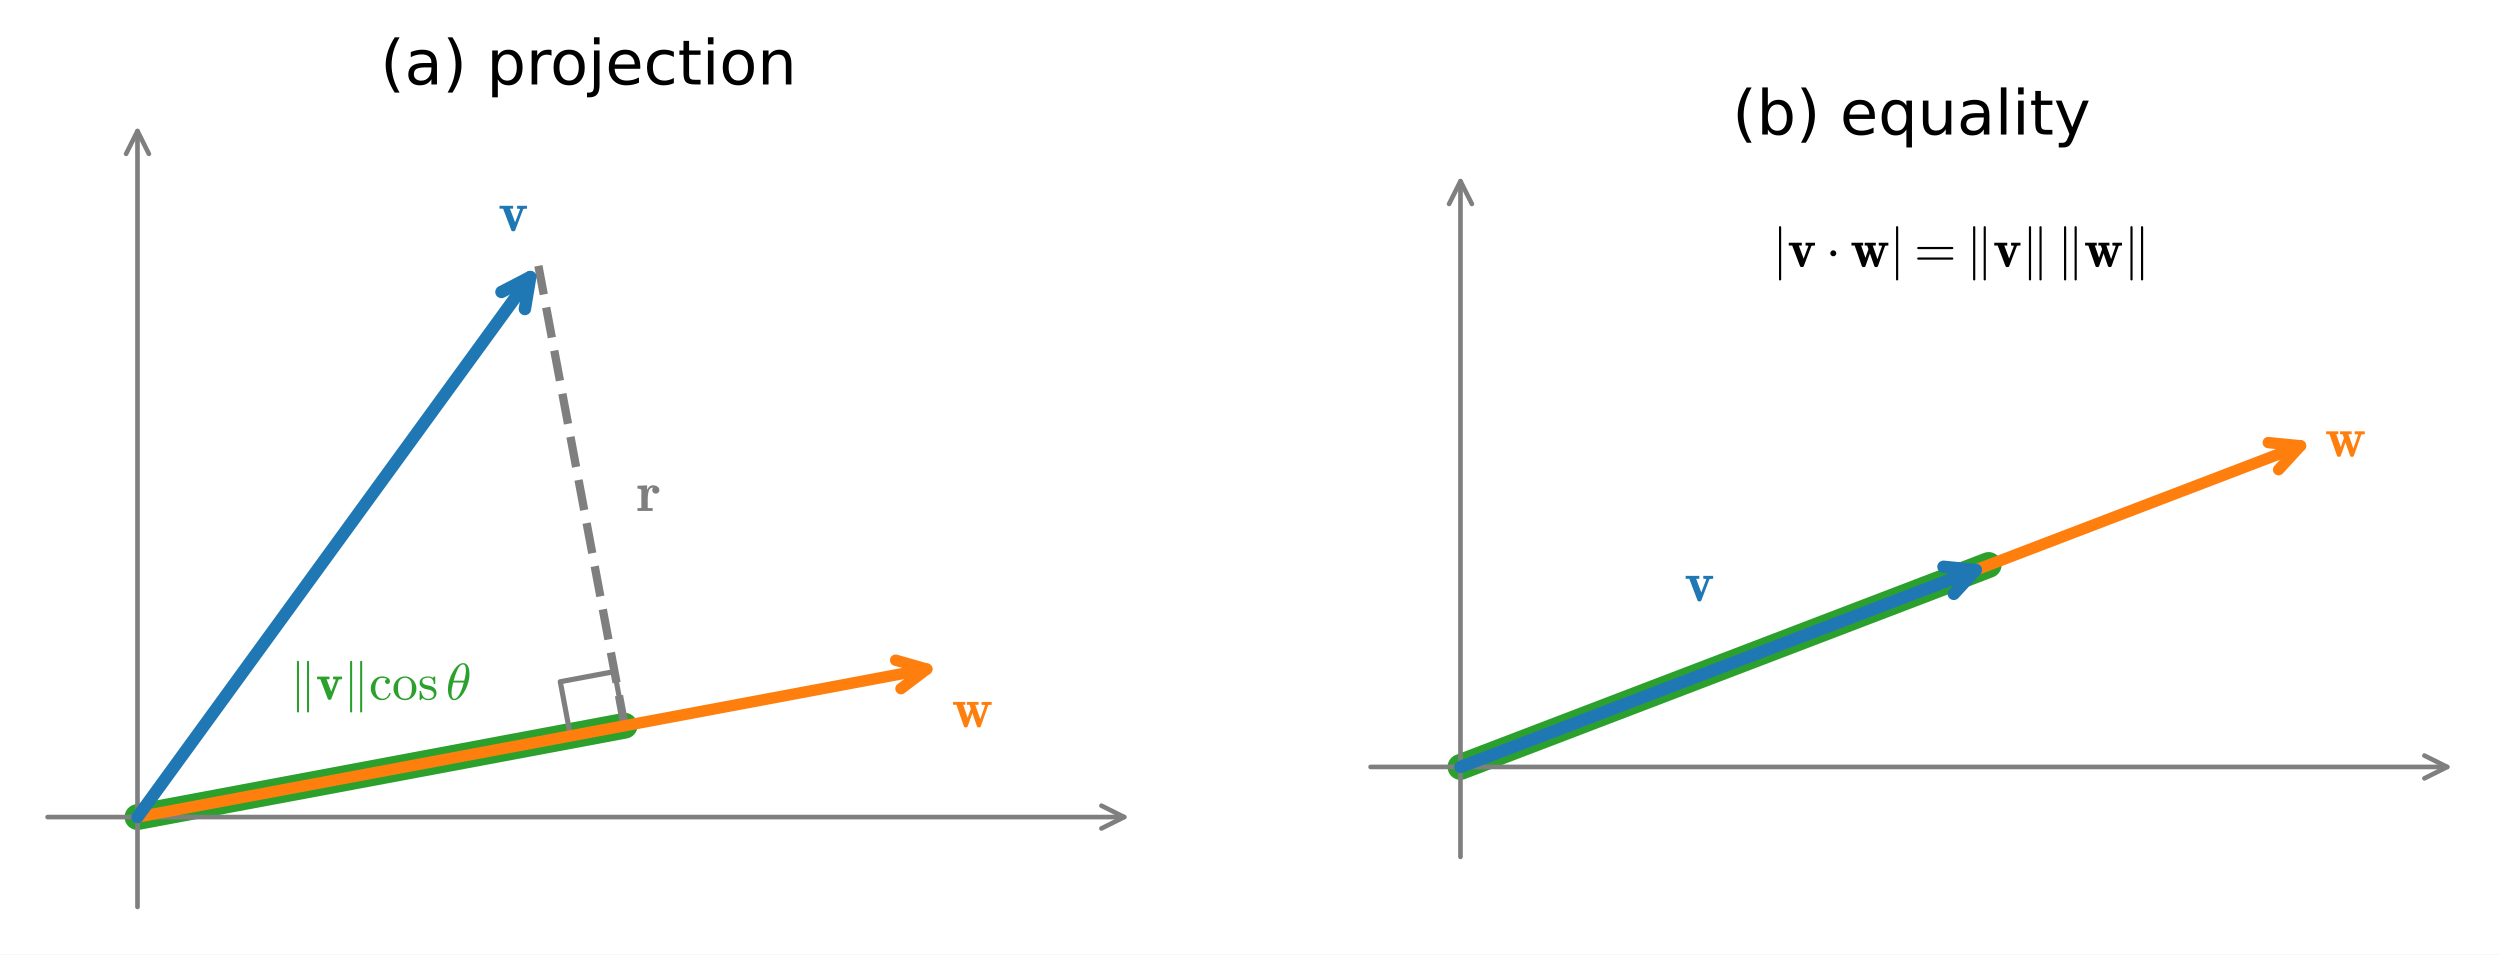
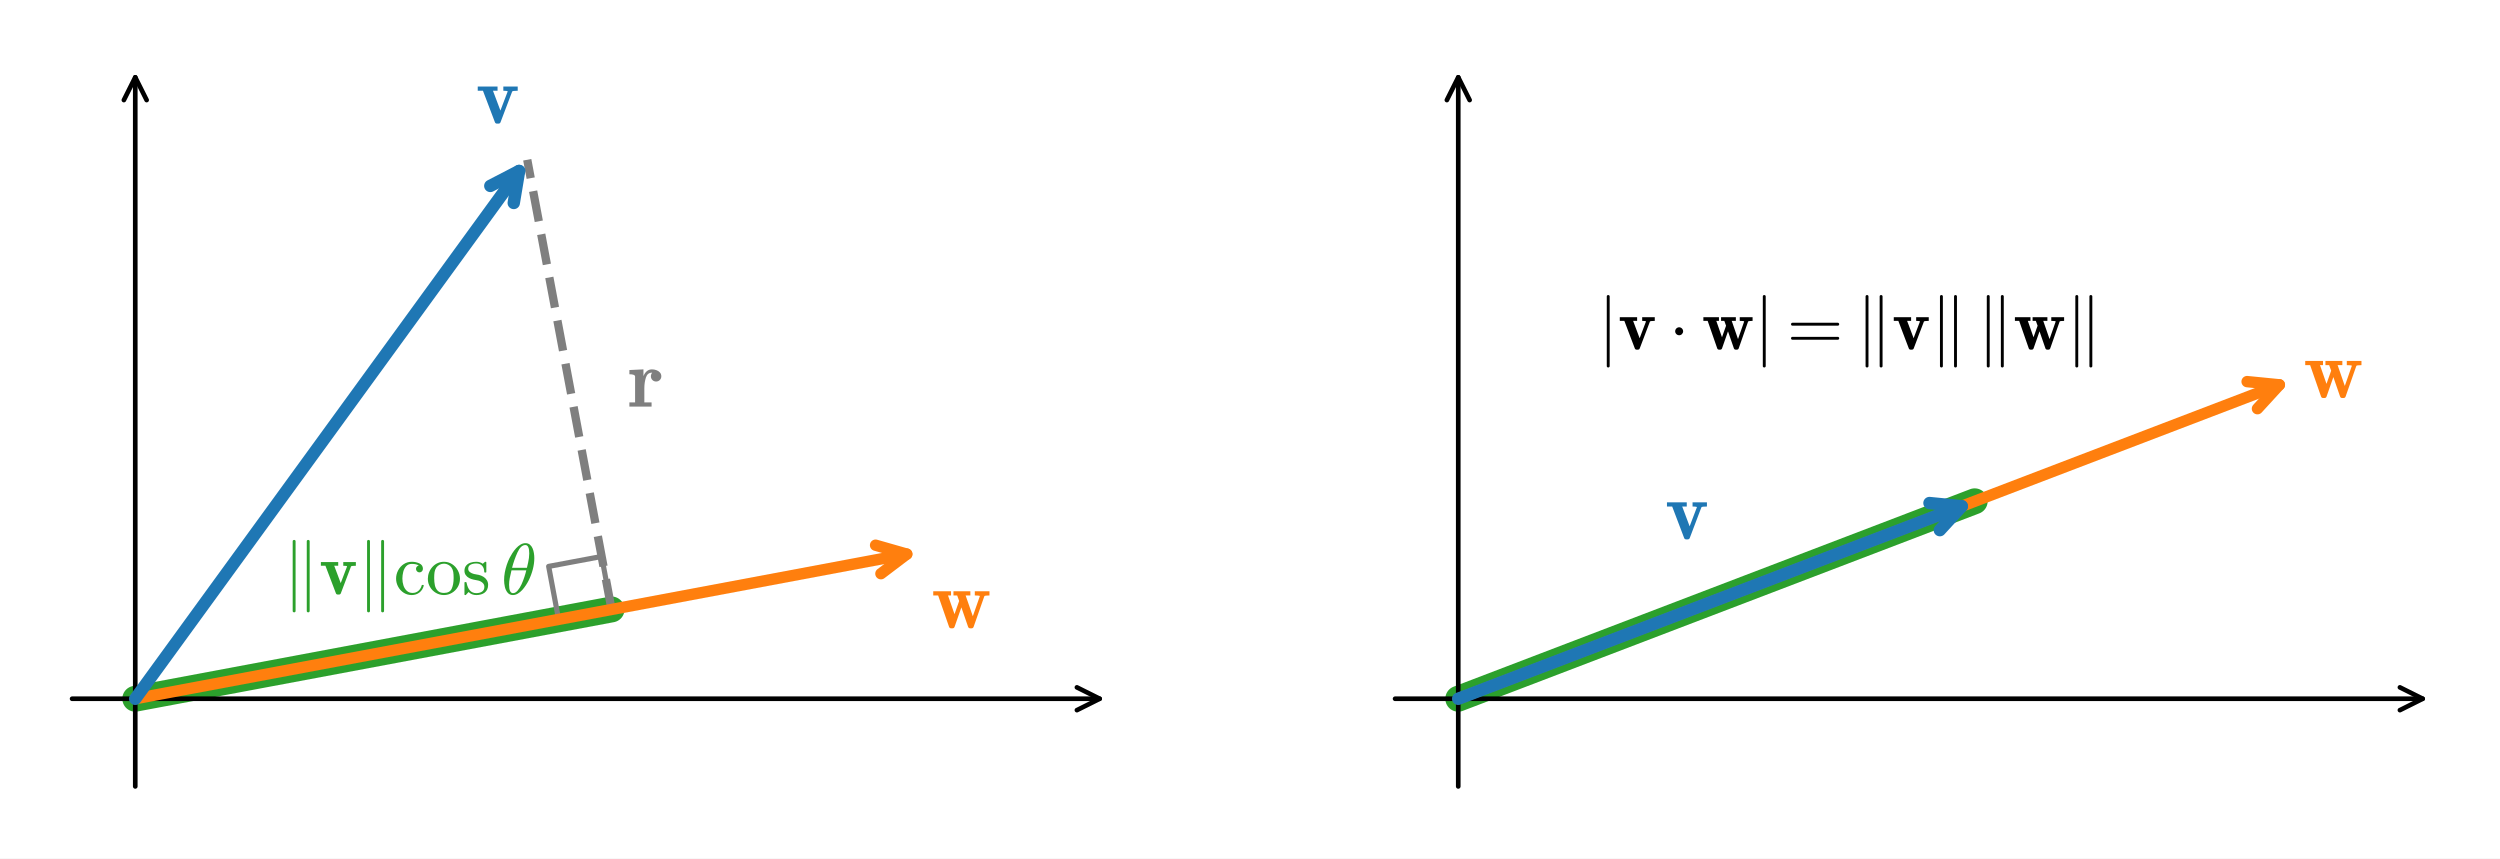
- <svg xmlns="http://www.w3.org/2000/svg" xmlns:xlink="http://www.w3.org/1999/xlink" width="483.12pt" height="184.467pt" viewBox="0 0 483.12 184.467" version="1.1">
+ <svg xmlns="http://www.w3.org/2000/svg" xmlns:xlink="http://www.w3.org/1999/xlink" width="483.12pt" height="165.905pt" viewBox="0 0 483.12 165.905" version="1.1">
  <defs>
    <style type="text/css">*{stroke-linejoin: round; stroke-linecap: butt}</style>
  </defs>
  <g id="figure_1">
    <g id="patch_1">
-       <path d="M 0 184.467  L 483.12 184.467  L 483.12 0  L 0 0  z " style="fill: #ffffff" />
+       <path d="M 0 165.905  L 483.12 165.905  L 483.12 0  L 0 0  z " style="fill: #ffffff" />
    </g>
    <g id="axes_1">
      <g id="line2d_1">
-         <path d="M 26.569 157.898  L 120.707 140.247  " clip-path="url(#ped23ff11b2)" style="fill: none; stroke: #2ca02c; stroke-width: 5; stroke-linecap: round" />
+         <path d="M 26.138 135.033  L 118.185 117.774  " clip-path="url(#p08b515975b)" style="fill: none; stroke: #2ca02c; stroke-width: 5; stroke-linecap: round" />
      </g>
      <g id="line2d_2">
-         <path d="M 120.707 140.247  L 104.043 51.371  " clip-path="url(#ped23ff11b2)" style="fill: none; stroke-dasharray: 5.92,2.56; stroke-dashoffset: 0; stroke: #7f7f7f; stroke-width: 1.6" />
+         <path d="M 118.185 117.774  L 101.891 30.873  " clip-path="url(#p08b515975b)" style="fill: none; stroke-dasharray: 5.92,2.56; stroke-dashoffset: 0; stroke: #7f7f7f; stroke-width: 1.6" />
      </g>
      <g id="line2d_3">
-         <path d="M 120.707 140.247  L 110.237 142.21  L 108.274 131.74  L 118.744 129.777  L 120.707 140.247  " clip-path="url(#ped23ff11b2)" style="fill: none; stroke: #7f7f7f; stroke-linecap: square" />
+         <path d="M 118.185 117.774  L 107.947 119.694  L 106.028 109.456  L 116.265 107.536  L 118.185 117.774  " clip-path="url(#p08b515975b)" style="fill: none; stroke: #7f7f7f; stroke-linecap: square" />
      </g>
      <g id="patch_2">
-         <path d="M 9.199 157.898  Q 113.727 157.898 217.248 157.898  " style="fill: none; stroke: #7f7f7f; stroke-width: 0.9; stroke-linecap: round" />
-         <path d="M 212.848 155.698  L 217.248 157.898  L 212.848 160.098  " style="fill: none; stroke: #7f7f7f; stroke-width: 0.9; stroke-linecap: round" />
+         <path d="M 13.932 135.033  Q 113.725 135.033 212.511 135.033  " style="fill: none; stroke: #000000; stroke-width: 0.9; stroke-linecap: round" />
+         <path d="M 208.111 132.833  L 212.511 135.033  L 208.111 137.233  " style="fill: none; stroke: #000000; stroke-width: 0.9; stroke-linecap: round" />
      </g>
      <g id="patch_3">
-         <path d="M 26.569 175.267  Q 26.569 99.794 26.569 25.327  " style="fill: none; stroke: #7f7f7f; stroke-width: 0.9; stroke-linecap: round" />
-         <path d="M 24.369 29.727  L 26.569 25.327  L 28.769 29.727  " style="fill: none; stroke: #7f7f7f; stroke-width: 0.9; stroke-linecap: round" />
+         <path d="M 26.138 151.973  Q 26.138 82.951 26.138 14.937  " style="fill: none; stroke: #000000; stroke-width: 0.9; stroke-linecap: round" />
+         <path d="M 23.938 19.337  L 26.138 14.937  L 28.338 19.337  " style="fill: none; stroke: #000000; stroke-width: 0.9; stroke-linecap: round" />
      </g>
      <g id="patch_4">
-         <path d="M 26.569 157.898  Q 104.043 143.372 179.1 129.299  " style="fill: none; stroke: #ff7f0e; stroke-width: 2.2; stroke-linecap: round" />
-         <path d="M 173.08 127.579  L 179.1 129.299  L 174.112 133.083  " style="fill: none; stroke: #ff7f0e; stroke-width: 2.2; stroke-linecap: round" />
+         <path d="M 26.138 135.033  Q 101.891 120.829 175.226 107.079  " style="fill: none; stroke: #ff7f0e; stroke-width: 2.2; stroke-linecap: round" />
+         <path d="M 169.206 105.359  L 175.226 107.079  L 170.238 110.863  " style="fill: none; stroke: #ff7f0e; stroke-width: 2.2; stroke-linecap: round" />
      </g>
      <g id="patch_5">
-         <path d="M 26.569 157.898  Q 65.306 104.635 102.465 53.541  " style="fill: none; stroke: #1f77b4; stroke-width: 2.4; stroke-linecap: round" />
-         <path d="M 96.907 56.423  L 102.465 53.541  L 101.435 59.717  " style="fill: none; stroke: #1f77b4; stroke-width: 2.4; stroke-linecap: round" />
+         <path d="M 26.138 135.033  Q 64.015 82.953 100.313 33.043  " style="fill: none; stroke: #1f77b4; stroke-width: 2.4; stroke-linecap: round" />
+         <path d="M 94.754 35.925  L 100.313 33.043  L 99.283 39.219  " style="fill: none; stroke: #1f77b4; stroke-width: 2.4; stroke-linecap: round" />
      </g>
      <g id="text_1">
-         <g style="fill: #ff7f0e" transform="translate(183.9384 140.5966) scale(0.11 -0.11)">
+         <g style="fill: #ff7f0e" transform="translate(180.0109 121.4565) scale(0.16 -0.16)">
          <defs>
            <path id="Cmb10-77" d="M 1356 91  L 513 2516  L 134 2516  L 134 2841  L 1509 2841  L 1509 2516  L 1275 2516  L 1778 1069  L 2138 2088  L 1984 2516  L 1697 2516  L 1697 2841  L 3003 2841  L 3003 2516  L 2638 2516  L 3194 909  L 3738 2463  Q 3738 2494 3608 2505  Q 3478 2516 3347 2516  L 3347 2841  L 4481 2841  L 4481 2516  Q 4103 2516 4084 2456  L 3256 91  Q 3216 -25 3091 -25  L 2994 -25  Q 2869 -25 2828 91  L 2309 1594  L 1784 91  Q 1744 -25 1619 -25  L 1522 -25  Q 1397 -25 1356 91  z " transform="scale(0.015625)" />
          </defs>
          <use xlink:href="#Cmb10-77" transform="translate(0 0.609375)" />
        </g>
      </g>
      <g id="text_2">
-         <g style="fill: #1f77b4" transform="translate(96.28583 44.72203) scale(0.11 -0.11)">
+         <g style="fill: #1f77b4" transform="translate(91.96945 23.92482) scale(0.16 -0.16)">
          <defs>
            <path id="Cmb10-76" d="M 1466 91  L 544 2516  L 141 2516  L 141 2841  L 1672 2841  L 1672 2516  L 1319 2516  L 1894 984  L 2456 2463  Q 2456 2494 2342 2505  Q 2228 2516 2119 2516  L 2119 2841  L 3231 2841  L 3231 2516  Q 2828 2516 2803 2456  L 1906 91  Q 1866 -25 1741 -25  L 1631 -25  Q 1506 -25 1466 91  z " transform="scale(0.015625)" />
          </defs>
          <use xlink:href="#Cmb10-76" transform="translate(0 0.609375)" />
        </g>
      </g>
      <g id="text_3">
-         <g style="fill: #2ca02c" transform="translate(56.05272 135.1954) scale(0.1 -0.1)">
+         <g style="fill: #2ca02c" transform="translate(54.70114 114.8368) scale(0.14 -0.14)">
          <defs>
            <path id="Cmsy10-6b" d="M 850 -1484  L 850 4684  Q 850 4734 890 4767  Q 931 4800 978 4800  Q 1031 4800 1068 4767  Q 1106 4734 1106 4684  L 1106 -1484  Q 1106 -1534 1068 -1567  Q 1031 -1600 978 -1600  Q 931 -1600 890 -1567  Q 850 -1534 850 -1484  z M 2094 -1484  L 2094 4684  Q 2094 4734 2131 4767  Q 2169 4800 2222 4800  Q 2269 4800 2309 4767  Q 2350 4734 2350 4684  L 2350 -1484  Q 2350 -1534 2309 -1567  Q 2269 -1600 2222 -1600  Q 2169 -1600 2131 -1567  Q 2094 -1534 2094 -1484  z " transform="scale(0.015625)" />
            <path id="Cmr10-63" d="M 1594 -72  Q 1206 -72 890 129  Q 575 331 394 667  Q 213 1003 213 1381  Q 213 1759 392 2106  Q 572 2453 889 2661  Q 1206 2869 1594 2869  Q 1969 2869 2276 2722  Q 2584 2575 2584 2241  Q 2584 2116 2495 2023  Q 2406 1931 2278 1931  Q 2150 1931 2061 2023  Q 1972 2116 1972 2241  Q 1972 2353 2044 2436  Q 2116 2519 2222 2541  Q 2000 2681 1600 2681  Q 1294 2681 1106 2478  Q 919 2275 844 1975  Q 769 1675 769 1381  Q 769 1072 861 783  Q 953 494 1158 305  Q 1363 116 1672 116  Q 1975 116 2187 302  Q 2400 488 2478 788  Q 2478 825 2528 825  L 2606 825  Q 2625 825 2640 808  Q 2656 791 2656 769  L 2656 750  Q 2559 372 2271 150  Q 1984 -72 1594 -72  z " transform="scale(0.015625)" />
            <path id="Cmr10-6f" d="M 1600 -72  Q 1216 -72 887 123  Q 559 319 368 647  Q 178 975 178 1363  Q 178 1656 283 1928  Q 388 2200 583 2414  Q 778 2628 1037 2748  Q 1297 2869 1600 2869  Q 1994 2869 2317 2661  Q 2641 2453 2828 2104  Q 3016 1756 3016 1363  Q 3016 978 2825 648  Q 2634 319 2307 123  Q 1981 -72 1600 -72  z M 1600 116  Q 2113 116 2284 487  Q 2456 859 2456 1434  Q 2456 1756 2422 1967  Q 2388 2178 2272 2350  Q 2200 2456 2089 2536  Q 1978 2616 1854 2658  Q 1731 2700 1600 2700  Q 1400 2700 1220 2609  Q 1041 2519 922 2350  Q 803 2169 770 1951  Q 738 1734 738 1434  Q 738 1075 800 789  Q 863 503 1052 309  Q 1241 116 1600 116  z " transform="scale(0.015625)" />
            <path id="Cmr10-73" d="M 213 -19  L 213 1025  Q 213 1075 269 1075  L 347 1075  Q 384 1075 397 1025  Q 575 97 1259 97  Q 1563 97 1767 234  Q 1972 372 1972 659  Q 1972 866 1812 1011  Q 1653 1156 1434 1209  L 1006 1294  Q 791 1341 614 1437  Q 438 1534 325 1695  Q 213 1856 213 2069  Q 213 2350 361 2529  Q 509 2709 746 2789  Q 984 2869 1259 2869  Q 1588 2869 1831 2694  L 2016 2853  Q 2016 2869 2047 2869  L 2094 2869  Q 2113 2869 2128 2851  Q 2144 2834 2144 2816  L 2144 1978  Q 2144 1919 2094 1919  L 2016 1919  Q 1959 1919 1959 1978  Q 1959 2313 1773 2516  Q 1588 2719 1253 2719  Q 966 2719 755 2612  Q 544 2506 544 2247  Q 544 2069 695 1955  Q 847 1841 1050 1791  L 1484 1709  Q 1703 1659 1892 1540  Q 2081 1422 2192 1240  Q 2303 1059 2303 831  Q 2303 600 2223 429  Q 2144 259 2001 146  Q 1859 34 1665 -19  Q 1472 -72 1259 -72  Q 859 -72 575 197  L 341 -56  Q 341 -72 306 -72  L 269 -72  Q 213 -72 213 -19  z " transform="scale(0.015625)" />
            <path id="Cmmi10-b5" d="M 1031 -72  Q 741 -72 566 140  Q 391 353 323 653  Q 256 953 256 1247  L 256 1253  Q 256 1572 317 1915  Q 378 2259 493 2601  Q 609 2944 744 3213  Q 838 3400 986 3631  Q 1134 3863 1317 4064  Q 1500 4266 1711 4389  Q 1922 4513 2138 4513  L 2144 4513  Q 2375 4513 2529 4384  Q 2684 4256 2770 4056  Q 2856 3856 2890 3628  Q 2925 3400 2925 3194  Q 2925 2709 2794 2204  Q 2663 1700 2431 1228  Q 2344 1050 2189 809  Q 2034 569 1861 378  Q 1688 188 1472 58  Q 1256 -72 1038 -72  L 1031 -72  z M 1044 97  Q 1256 97 1451 323  Q 1647 550 1794 873  Q 1941 1197 2052 1536  Q 2163 1875 2216 2113  L 909 2113  Q 809 1709 753 1417  Q 697 1125 697 844  Q 697 97 1044 97  z M 959 2338  L 2272 2338  Q 2341 2619 2381 2808  Q 2422 2997 2450 3206  Q 2478 3416 2478 3597  Q 2478 4347 2138 4347  Q 1731 4347 1436 3692  Q 1141 3038 959 2338  z " transform="scale(0.015625)" />
          </defs>
          <use xlink:href="#Cmsy10-6b" />
          <use xlink:href="#Cmb10-76" transform="translate(50 0)" />
          <use xlink:href="#Cmsy10-6b" transform="translate(102.6855 0)" />
          <use xlink:href="#Cmr10-63" transform="translate(152.6855 0)" />
          <use xlink:href="#Cmr10-6f" transform="translate(197.0703 0)" />
          <use xlink:href="#Cmr10-73" transform="translate(247.0703 0)" />
          <use xlink:href="#Cmmi10-b5" transform="translate(301.1071 0)" />
        </g>
      </g>
      <g id="text_4">
-         <g style="fill: #7f7f7f" transform="translate(123.0279 98.84446) scale(0.11 -0.11)">
+         <g style="fill: #7f7f7f" transform="translate(121.4008 78.73835) scale(0.16 -0.16)">
          <defs>
            <path id="Cmb10-72" d="M 91 0  L 91 325  L 531 325  L 531 2322  Q 531 2503 91 2503  L 91 2828  L 1178 2881  L 1178 2356  Q 1269 2594 1436 2737  Q 1603 2881 1838 2881  Q 2006 2881 2173 2822  Q 2341 2763 2450 2641  Q 2559 2519 2559 2344  Q 2559 2178 2443 2059  Q 2328 1941 2156 1941  Q 1984 1941 1868 2059  Q 1753 2178 1753 2344  Q 1753 2513 1856 2625  L 1838 2625  Q 1488 2625 1367 2248  Q 1247 1872 1247 1416  L 1247 325  L 1806 325  L 1806 0  L 91 0  z " transform="scale(0.015625)" />
          </defs>
          <use xlink:href="#Cmb10-72" transform="translate(0 0.984375)" />
        </g>
      </g>
-       <g id="text_5">
-         <g transform="translate(73.49915 16.31812) scale(0.12 -0.12)">
-           <defs>
-             <path id="DejaVuSans-28" d="M 1984 4856  Q 1566 4138 1362 3434  Q 1159 2731 1159 2009  Q 1159 1288 1364 580  Q 1569 -128 1984 -844  L 1484 -844  Q 1016 -109 783 600  Q 550 1309 550 2009  Q 550 2706 781 3412  Q 1013 4119 1484 4856  L 1984 4856  z " transform="scale(0.015625)" />
-             <path id="DejaVuSans-61" d="M 2194 1759  Q 1497 1759 1228 1600  Q 959 1441 959 1056  Q 959 750 1161 570  Q 1363 391 1709 391  Q 2188 391 2477 730  Q 2766 1069 2766 1631  L 2766 1759  L 2194 1759  z M 3341 1997  L 3341 0  L 2766 0  L 2766 531  Q 2569 213 2275 61  Q 1981 -91 1556 -91  Q 1019 -91 701 211  Q 384 513 384 1019  Q 384 1609 779 1909  Q 1175 2209 1959 2209  L 2766 2209  L 2766 2266  Q 2766 2663 2505 2880  Q 2244 3097 1772 3097  Q 1472 3097 1187 3025  Q 903 2953 641 2809  L 641 3341  Q 956 3463 1253 3523  Q 1550 3584 1831 3584  Q 2591 3584 2966 3190  Q 3341 2797 3341 1997  z " transform="scale(0.015625)" />
-             <path id="DejaVuSans-29" d="M 513 4856  L 1013 4856  Q 1481 4119 1714 3412  Q 1947 2706 1947 2009  Q 1947 1309 1714 600  Q 1481 -109 1013 -844  L 513 -844  Q 928 -128 1133 580  Q 1338 1288 1338 2009  Q 1338 2731 1133 3434  Q 928 4138 513 4856  z " transform="scale(0.015625)" />
-             <path id="DejaVuSans-20" transform="scale(0.015625)" />
-             <path id="DejaVuSans-70" d="M 1159 525  L 1159 -1331  L 581 -1331  L 581 3500  L 1159 3500  L 1159 2969  Q 1341 3281 1617 3432  Q 1894 3584 2278 3584  Q 2916 3584 3314 3078  Q 3713 2572 3713 1747  Q 3713 922 3314 415  Q 2916 -91 2278 -91  Q 1894 -91 1617 61  Q 1341 213 1159 525  z M 3116 1747  Q 3116 2381 2855 2742  Q 2594 3103 2138 3103  Q 1681 3103 1420 2742  Q 1159 2381 1159 1747  Q 1159 1113 1420 752  Q 1681 391 2138 391  Q 2594 391 2855 752  Q 3116 1113 3116 1747  z " transform="scale(0.015625)" />
-             <path id="DejaVuSans-72" d="M 2631 2963  Q 2534 3019 2420 3045  Q 2306 3072 2169 3072  Q 1681 3072 1420 2755  Q 1159 2438 1159 1844  L 1159 0  L 581 0  L 581 3500  L 1159 3500  L 1159 2956  Q 1341 3275 1631 3429  Q 1922 3584 2338 3584  Q 2397 3584 2469 3576  Q 2541 3569 2628 3553  L 2631 2963  z " transform="scale(0.015625)" />
-             <path id="DejaVuSans-6f" d="M 1959 3097  Q 1497 3097 1228 2736  Q 959 2375 959 1747  Q 959 1119 1226 758  Q 1494 397 1959 397  Q 2419 397 2687 759  Q 2956 1122 2956 1747  Q 2956 2369 2687 2733  Q 2419 3097 1959 3097  z M 1959 3584  Q 2709 3584 3137 3096  Q 3566 2609 3566 1747  Q 3566 888 3137 398  Q 2709 -91 1959 -91  Q 1206 -91 779 398  Q 353 888 353 1747  Q 353 2609 779 3096  Q 1206 3584 1959 3584  z " transform="scale(0.015625)" />
-             <path id="DejaVuSans-6a" d="M 603 3500  L 1178 3500  L 1178 -63  Q 1178 -731 923 -1031  Q 669 -1331 103 -1331  L -116 -1331  L -116 -844  L 38 -844  Q 366 -844 484 -692  Q 603 -541 603 -63  L 603 3500  z M 603 4863  L 1178 4863  L 1178 4134  L 603 4134  L 603 4863  z " transform="scale(0.015625)" />
-             <path id="DejaVuSans-65" d="M 3597 1894  L 3597 1613  L 953 1613  Q 991 1019 1311 708  Q 1631 397 2203 397  Q 2534 397 2845 478  Q 3156 559 3463 722  L 3463 178  Q 3153 47 2828 -22  Q 2503 -91 2169 -91  Q 1331 -91 842 396  Q 353 884 353 1716  Q 353 2575 817 3079  Q 1281 3584 2069 3584  Q 2775 3584 3186 3129  Q 3597 2675 3597 1894  z M 3022 2063  Q 3016 2534 2758 2815  Q 2500 3097 2075 3097  Q 1594 3097 1305 2825  Q 1016 2553 972 2059  L 3022 2063  z " transform="scale(0.015625)" />
-             <path id="DejaVuSans-63" d="M 3122 3366  L 3122 2828  Q 2878 2963 2633 3030  Q 2388 3097 2138 3097  Q 1578 3097 1268 2742  Q 959 2388 959 1747  Q 959 1106 1268 751  Q 1578 397 2138 397  Q 2388 397 2633 464  Q 2878 531 3122 666  L 3122 134  Q 2881 22 2623 -34  Q 2366 -91 2075 -91  Q 1284 -91 818 406  Q 353 903 353 1747  Q 353 2603 823 3093  Q 1294 3584 2113 3584  Q 2378 3584 2631 3529  Q 2884 3475 3122 3366  z " transform="scale(0.015625)" />
-             <path id="DejaVuSans-74" d="M 1172 4494  L 1172 3500  L 2356 3500  L 2356 3053  L 1172 3053  L 1172 1153  Q 1172 725 1289 603  Q 1406 481 1766 481  L 2356 481  L 2356 0  L 1766 0  Q 1100 0 847 248  Q 594 497 594 1153  L 594 3053  L 172 3053  L 172 3500  L 594 3500  L 594 4494  L 1172 4494  z " transform="scale(0.015625)" />
-             <path id="DejaVuSans-69" d="M 603 3500  L 1178 3500  L 1178 0  L 603 0  L 603 3500  z M 603 4863  L 1178 4863  L 1178 4134  L 603 4134  L 603 4863  z " transform="scale(0.015625)" />
-             <path id="DejaVuSans-6e" d="M 3513 2113  L 3513 0  L 2938 0  L 2938 2094  Q 2938 2591 2744 2837  Q 2550 3084 2163 3084  Q 1697 3084 1428 2787  Q 1159 2491 1159 1978  L 1159 0  L 581 0  L 581 3500  L 1159 3500  L 1159 2956  Q 1366 3272 1645 3428  Q 1925 3584 2291 3584  Q 2894 3584 3203 3211  Q 3513 2838 3513 2113  z " transform="scale(0.015625)" />
-           </defs>
-           <use xlink:href="#DejaVuSans-28" />
-           <use xlink:href="#DejaVuSans-61" transform="translate(39.01367 0)" />
-           <use xlink:href="#DejaVuSans-29" transform="translate(100.293 0)" />
-           <use xlink:href="#DejaVuSans-20" transform="translate(139.3066 0)" />
-           <use xlink:href="#DejaVuSans-70" transform="translate(171.0938 0)" />
-           <use xlink:href="#DejaVuSans-72" transform="translate(234.5703 0)" />
-           <use xlink:href="#DejaVuSans-6f" transform="translate(273.4336 0)" />
-           <use xlink:href="#DejaVuSans-6a" transform="translate(334.6152 0)" />
-           <use xlink:href="#DejaVuSans-65" transform="translate(362.3984 0)" />
-           <use xlink:href="#DejaVuSans-63" transform="translate(423.9219 0)" />
-           <use xlink:href="#DejaVuSans-74" transform="translate(478.9023 0)" />
-           <use xlink:href="#DejaVuSans-69" transform="translate(518.1113 0)" />
-           <use xlink:href="#DejaVuSans-6f" transform="translate(545.8945 0)" />
-           <use xlink:href="#DejaVuSans-6e" transform="translate(607.0762 0)" />
-         </g>
-       </g>
    </g>
    <g id="axes_2">
      <g id="line2d_4">
-         <path d="M 282.234 148.214  L 384.307 109.186  " clip-path="url(#p8e0456934e)" style="fill: none; stroke: #2ca02c; stroke-width: 5; stroke-linecap: round" />
+         <path d="M 281.804 135.033  L 381.608 96.872  " clip-path="url(#pb5c1b18f74)" style="fill: none; stroke: #2ca02c; stroke-width: 5; stroke-linecap: round" />
      </g>
      <g id="patch_6">
-         <path d="M 264.865 148.214  Q 369.392 148.214 472.914 148.214  " style="fill: none; stroke: #7f7f7f; stroke-width: 0.9; stroke-linecap: round" />
-         <path d="M 468.514 146.014  L 472.914 148.214  L 468.514 150.414  " style="fill: none; stroke: #7f7f7f; stroke-width: 0.9; stroke-linecap: round" />
+         <path d="M 269.597 135.033  Q 369.39 135.033 468.177 135.033  " style="fill: none; stroke: #000000; stroke-width: 0.9; stroke-linecap: round" />
+         <path d="M 463.777 132.833  L 468.177 135.033  L 463.777 137.233  " style="fill: none; stroke: #000000; stroke-width: 0.9; stroke-linecap: round" />
      </g>
      <g id="patch_7">
-         <path d="M 282.234 165.584  Q 282.234 99.794 282.234 35.01  " style="fill: none; stroke: #7f7f7f; stroke-width: 0.9; stroke-linecap: round" />
-         <path d="M 280.034 39.41  L 282.234 35.01  L 284.434 39.41  " style="fill: none; stroke: #7f7f7f; stroke-width: 0.9; stroke-linecap: round" />
+         <path d="M 281.804 151.973  Q 281.804 82.951 281.804 14.937  " style="fill: none; stroke: #000000; stroke-width: 0.9; stroke-linecap: round" />
+         <path d="M 279.604 19.337  L 281.804 14.937  L 284.004 19.337  " style="fill: none; stroke: #000000; stroke-width: 0.9; stroke-linecap: round" />
      </g>
      <g id="patch_8">
-         <path d="M 282.234 148.214  Q 364.551 116.74 444.57 86.145  " style="fill: none; stroke: #ff7f0e; stroke-width: 2.2; stroke-linecap: round" />
-         <path d="M 438.339 85.529  L 444.57 86.145  L 440.339 90.76  " style="fill: none; stroke: #ff7f0e; stroke-width: 2.2; stroke-linecap: round" />
+         <path d="M 281.804 135.033  Q 362.291 104.258 440.481 74.362  " style="fill: none; stroke: #ff7f0e; stroke-width: 2.2; stroke-linecap: round" />
+         <path d="M 434.25 73.747  L 440.481 74.362  L 436.25 78.977  " style="fill: none; stroke: #ff7f0e; stroke-width: 2.2; stroke-linecap: round" />
      </g>
      <g id="patch_9">
-         <path d="M 282.234 148.214  Q 333.27 128.7 381.8 110.145  " style="fill: none; stroke: #1f77b4; stroke-width: 2.4; stroke-linecap: round" />
-         <path d="M 375.57 109.529  L 381.8 110.145  L 377.57 114.76  " style="fill: none; stroke: #1f77b4; stroke-width: 2.4; stroke-linecap: round" />
+         <path d="M 281.804 135.033  Q 331.706 115.953 379.102 97.831  " style="fill: none; stroke: #1f77b4; stroke-width: 2.4; stroke-linecap: round" />
+         <path d="M 372.871 97.215  L 379.102 97.831  L 374.871 102.446  " style="fill: none; stroke: #1f77b4; stroke-width: 2.4; stroke-linecap: round" />
      </g>
-       <g id="text_6">
-         <g style="fill: #ff7f0e" transform="translate(449.2882 88.30137) scale(0.11 -0.11)">
+       <g id="text_5">
+         <g style="fill: #ff7f0e" transform="translate(445.1455 76.95173) scale(0.16 -0.16)">
          <use xlink:href="#Cmb10-77" transform="translate(0 0.609375)" />
        </g>
      </g>
-       <g id="text_7">
-         <g style="fill: #1f77b4" transform="translate(325.5131 116.2406) scale(0.11 -0.11)">
+       <g id="text_6">
+         <g style="fill: #1f77b4" transform="translate(321.7843 104.2701) scale(0.16 -0.16)">
          <use xlink:href="#Cmb10-76" transform="translate(0 0.609375)" />
        </g>
      </g>
-       <g id="text_8">
-         <g transform="translate(342.537 51.57494) scale(0.105 -0.105)">
+       <g id="text_7">
+         <g transform="translate(308.8364 67.51454) scale(0.14 -0.14)">
          <defs>
            <path id="Cmsy10-6a" d="M 763 -1484  L 763 4684  Q 763 4734 800 4767  Q 838 4800 891 4800  Q 938 4800 978 4767  Q 1019 4734 1019 4684  L 1019 -1484  Q 1019 -1534 978 -1567  Q 938 -1600 891 -1600  Q 838 -1600 800 -1567  Q 763 -1534 763 -1484  z " transform="scale(0.015625)" />
            <path id="Cmsy10-a2" d="M 538 1600  Q 538 1691 584 1772  Q 631 1853 714 1903  Q 797 1953 891 1953  Q 981 1953 1064 1903  Q 1147 1853 1194 1772  Q 1241 1691 1241 1600  Q 1241 1456 1139 1351  Q 1038 1247 891 1247  Q 747 1247 642 1351  Q 538 1456 538 1600  z " transform="scale(0.015625)" />
            <path id="Cmr10-3d" d="M 481 850  Q 428 850 393 890  Q 359 931 359 978  Q 359 1031 393 1068  Q 428 1106 481 1106  L 4500 1106  Q 4547 1106 4581 1068  Q 4616 1031 4616 978  Q 4616 931 4581 890  Q 4547 850 4500 850  L 481 850  z M 481 2094  Q 428 2094 393 2131  Q 359 2169 359 2222  Q 359 2269 393 2309  Q 428 2350 481 2350  L 4500 2350  Q 4547 2350 4581 2309  Q 4616 2269 4616 2222  Q 4616 2169 4581 2131  Q 4547 2094 4500 2094  L 481 2094  z " transform="scale(0.015625)" />
          </defs>
          <use xlink:href="#Cmsy10-6a" />
          <use xlink:href="#Cmb10-76" transform="translate(27.68555 0)" />
          <use xlink:href="#Cmsy10-a2" transform="translate(97.92969 0)" />
          <use xlink:href="#Cmb10-77" transform="translate(143.1738 0)" />
          <use xlink:href="#Cmsy10-6a" transform="translate(215.3906 0)" />
          <use xlink:href="#Cmr10-3d" transform="translate(260.6348 0)" />
          <use xlink:href="#Cmsy10-6b" transform="translate(355.8789 0)" />
          <use xlink:href="#Cmb10-76" transform="translate(405.8789 0)" />
          <use xlink:href="#Cmsy10-6b" transform="translate(458.5645 0)" />
          <use xlink:href="#Cmsy10-6b" transform="translate(523.1969 0)" />
          <use xlink:href="#Cmb10-77" transform="translate(573.1969 0)" />
          <use xlink:href="#Cmsy10-6b" transform="translate(645.4137 0)" />
        </g>
      </g>
-       <g id="text_9">
-         <g transform="translate(334.7774 26.00242) scale(0.12 -0.12)">
-           <defs>
-             <path id="DejaVuSans-62" d="M 3116 1747  Q 3116 2381 2855 2742  Q 2594 3103 2138 3103  Q 1681 3103 1420 2742  Q 1159 2381 1159 1747  Q 1159 1113 1420 752  Q 1681 391 2138 391  Q 2594 391 2855 752  Q 3116 1113 3116 1747  z M 1159 2969  Q 1341 3281 1617 3432  Q 1894 3584 2278 3584  Q 2916 3584 3314 3078  Q 3713 2572 3713 1747  Q 3713 922 3314 415  Q 2916 -91 2278 -91  Q 1894 -91 1617 61  Q 1341 213 1159 525  L 1159 0  L 581 0  L 581 4863  L 1159 4863  L 1159 2969  z " transform="scale(0.015625)" />
-             <path id="DejaVuSans-71" d="M 947 1747  Q 947 1113 1208 752  Q 1469 391 1925 391  Q 2381 391 2643 752  Q 2906 1113 2906 1747  Q 2906 2381 2643 2742  Q 2381 3103 1925 3103  Q 1469 3103 1208 2742  Q 947 2381 947 1747  z M 2906 525  Q 2725 213 2448 61  Q 2172 -91 1784 -91  Q 1150 -91 751 415  Q 353 922 353 1747  Q 353 2572 751 3078  Q 1150 3584 1784 3584  Q 2172 3584 2448 3432  Q 2725 3281 2906 2969  L 2906 3500  L 3481 3500  L 3481 -1331  L 2906 -1331  L 2906 525  z " transform="scale(0.015625)" />
-             <path id="DejaVuSans-75" d="M 544 1381  L 544 3500  L 1119 3500  L 1119 1403  Q 1119 906 1312 657  Q 1506 409 1894 409  Q 2359 409 2629 706  Q 2900 1003 2900 1516  L 2900 3500  L 3475 3500  L 3475 0  L 2900 0  L 2900 538  Q 2691 219 2414 64  Q 2138 -91 1772 -91  Q 1169 -91 856 284  Q 544 659 544 1381  z M 1991 3584  L 1991 3584  z " transform="scale(0.015625)" />
-             <path id="DejaVuSans-6c" d="M 603 4863  L 1178 4863  L 1178 0  L 603 0  L 603 4863  z " transform="scale(0.015625)" />
-             <path id="DejaVuSans-79" d="M 2059 -325  Q 1816 -950 1584 -1140  Q 1353 -1331 966 -1331  L 506 -1331  L 506 -850  L 844 -850  Q 1081 -850 1212 -737  Q 1344 -625 1503 -206  L 1606 56  L 191 3500  L 800 3500  L 1894 763  L 2988 3500  L 3597 3500  L 2059 -325  z " transform="scale(0.015625)" />
-           </defs>
-           <use xlink:href="#DejaVuSans-28" />
-           <use xlink:href="#DejaVuSans-62" transform="translate(39.01367 0)" />
-           <use xlink:href="#DejaVuSans-29" transform="translate(102.4902 0)" />
-           <use xlink:href="#DejaVuSans-20" transform="translate(141.5039 0)" />
-           <use xlink:href="#DejaVuSans-65" transform="translate(173.291 0)" />
-           <use xlink:href="#DejaVuSans-71" transform="translate(234.8145 0)" />
-           <use xlink:href="#DejaVuSans-75" transform="translate(298.291 0)" />
-           <use xlink:href="#DejaVuSans-61" transform="translate(361.6699 0)" />
-           <use xlink:href="#DejaVuSans-6c" transform="translate(422.9492 0)" />
-           <use xlink:href="#DejaVuSans-69" transform="translate(450.7324 0)" />
-           <use xlink:href="#DejaVuSans-74" transform="translate(478.5156 0)" />
-           <use xlink:href="#DejaVuSans-79" transform="translate(517.7246 0)" />
-         </g>
-       </g>
    </g>
  </g>
  <defs>
-     <clipPath id="ped23ff11b2">
-       <rect x="7.2" y="22.318" width="213.055" height="154.949" />
+     <clipPath id="p08b515975b">
+       <rect x="7.2" y="7.2" width="213.055" height="151.505" />
    </clipPath>
-     <clipPath id="p8e0456934e">
-       <rect x="262.865" y="32.002" width="213.055" height="135.58" />
+     <clipPath id="pb5c1b18f74">
+       <rect x="262.865" y="7.2" width="213.055" height="151.505" />
    </clipPath>
  </defs>
</svg>
